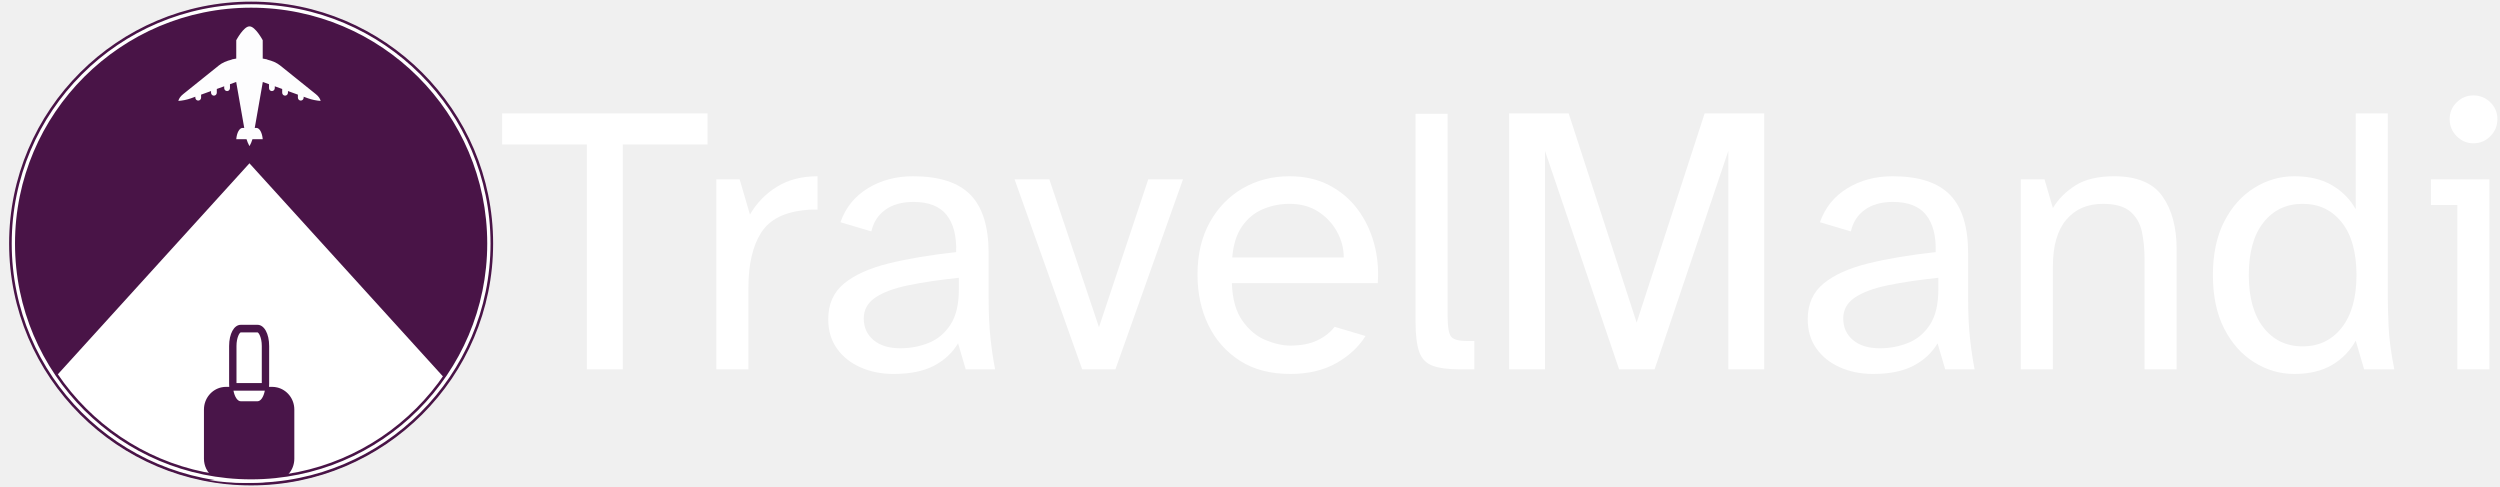
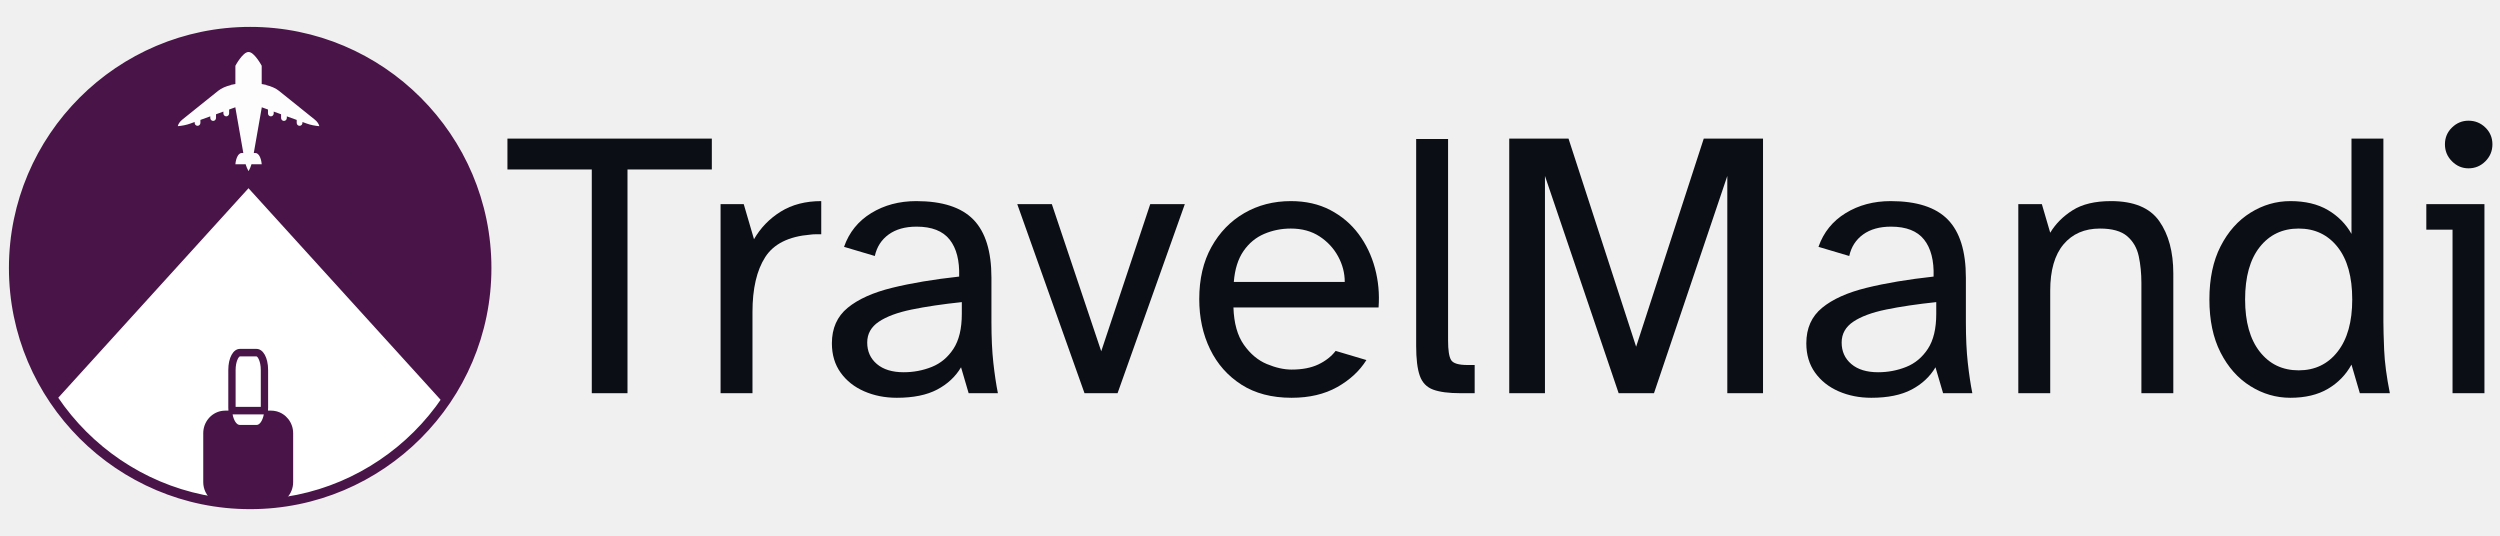
- <svg xmlns="http://www.w3.org/2000/svg" version="1.1" x="0px" y="0px" width="960px" height="187px" viewBox="0 0 960 187" enable-background="new 0 0 960 187" xml:space="preserve">
+ <svg xmlns="http://www.w3.org/2000/svg" version="1.1" x="0px" y="0px" width="700px" height="150px" viewBox="0 0 700 150" enable-background="new 0 0 700 150" xml:space="preserve">
  <g id="Layer_2" display="none">
-     <rect y="-26" display="inline" fill="#491447" width="960" height="240" />
+     <rect x="-130" y="-44.5" display="inline" fill="#491447" width="960" height="240" />
  </g>
  <g id="Layer_1">
    <g>
-       <path fill="#FFFFFF" d="M225.365,141.83V55.472H192.81V43.555h78.893v11.917h-32.554v86.359H225.365z" />
-       <path fill="#FFFFFF" d="M275.077,141.83V68.859h8.945l3.959,13.535c2.541-4.414,5.987-7.967,10.338-10.666    c4.349-2.697,9.555-4.046,15.618-4.046v12.799c-0.685,0-1.393,0-2.127,0c-0.733,0-1.443,0.051-2.126,0.147    c-8.31,0.688-14.103,3.582-17.377,8.68c-3.277,5.102-4.913,12.163-4.913,21.186v31.336H275.077z" />
-       <path fill="#FFFFFF" d="M343.118,143.596c-4.596,0-8.798-0.834-12.611-2.501c-3.813-1.667-6.844-4.069-9.092-7.209    c-2.25-3.138-3.373-6.914-3.373-11.327c0-5.786,2.027-10.347,6.086-13.683c4.055-3.333,9.774-5.907,17.156-7.724    c7.38-1.814,16.007-3.26,25.882-4.34c0.195-6.179-1.026-10.935-3.666-14.27c-2.639-3.333-6.892-5.002-12.757-5.002    c-4.399,0-7.992,1.007-10.778,3.016c-2.787,2.011-4.571,4.781-5.352,8.312l-11.878-3.531c1.955-5.591,5.449-9.93,10.485-13.02    c5.034-3.089,10.826-4.634,17.377-4.634c10.068,0,17.425,2.379,22.07,7.135c4.642,4.758,6.965,12.236,6.965,22.435v17.066    c0,6.083,0.243,11.328,0.733,15.743c0.488,4.413,1.075,8.337,1.76,11.769h-11.292l-2.933-10.004    c-2.151,3.63-5.231,6.499-9.238,8.606C354.652,142.541,349.472,143.596,343.118,143.596z M345.758,133.739    c3.813,0,7.428-0.686,10.851-2.06c3.421-1.372,6.207-3.701,8.359-6.988c2.149-3.285,3.226-7.772,3.226-13.461v-4.561    c-7.43,0.787-13.882,1.743-19.356,2.869c-5.476,1.128-9.703,2.698-12.685,4.708c-2.983,2.011-4.472,4.685-4.472,8.018    c0,3.435,1.247,6.204,3.739,8.312C337.912,132.686,341.359,133.739,345.758,133.739z" />
-       <path fill="#FFFFFF" d="M415.556,141.83l-25.955-72.971h13.345l19.063,56.788l18.917-56.788h13.345l-25.955,72.971H415.556z" />
-       <path fill="#FFFFFF" d="M495.475,143.596c-7.625,0-14.078-1.692-19.357-5.076c-5.279-3.384-9.311-7.945-12.097-13.683    c-2.786-5.737-4.179-12.185-4.179-19.346c0-7.747,1.562-14.44,4.692-20.082c3.128-5.639,7.355-10.004,12.685-13.094    c5.327-3.089,11.313-4.634,17.963-4.634c5.767,0,10.851,1.154,15.25,3.457c4.4,2.305,8.04,5.395,10.925,9.268    c2.883,3.876,4.985,8.264,6.305,13.168c1.32,4.905,1.783,9.955,1.393,15.153h-56.017c0.195,6.083,1.54,10.887,4.032,14.417    c2.493,3.532,5.448,6.009,8.872,7.43c3.421,1.423,6.599,2.134,9.531,2.134c4.106,0,7.552-0.663,10.338-1.987    c2.786-1.324,5.008-3.064,6.672-5.223l11.878,3.531c-2.64,4.218-6.404,7.701-11.292,10.446    C508.183,142.221,502.317,143.596,495.475,143.596z M473.185,98.871h42.82c0-3.432-0.858-6.716-2.567-9.856    c-1.711-3.138-4.106-5.713-7.185-7.724c-3.08-2.009-6.771-3.016-11.071-3.016c-3.618,0-7.039,0.688-10.266,2.06    c-3.225,1.375-5.891,3.582-7.992,6.621C474.822,89.996,473.575,93.968,473.185,98.871z" />
-       <path fill="#FFFFFF" d="M560.728,141.83c-4.597,0-8.139-0.465-10.632-1.398c-2.492-0.93-4.204-2.721-5.132-5.369    c-0.93-2.648-1.393-6.474-1.393-11.475V43.702h12.319v77.826c0,3.729,0.389,6.23,1.172,7.503c0.782,1.276,2.883,1.913,6.306,1.913    h2.786v10.887H560.728z" />
-       <path fill="#FFFFFF" d="M579.498,141.83V43.555h22.875l26.102,80.327l26.102-80.327h22.876v98.276h-13.785V57.972l-28.302,83.858    H621.73l-28.448-83.858v83.858H579.498z" />
-       <path fill="#FFFFFF" d="M719.244,143.596c-4.596,0-8.798-0.834-12.61-2.501c-3.813-1.667-6.844-4.069-9.092-7.209    c-2.25-3.138-3.373-6.914-3.373-11.327c0-5.786,2.028-10.347,6.086-13.683c4.055-3.333,9.774-5.907,17.156-7.724    c7.38-1.814,16.007-3.26,25.882-4.34c0.195-6.179-1.026-10.935-3.666-14.27c-2.64-3.333-6.893-5.002-12.758-5.002    c-4.4,0-7.993,1.007-10.779,3.016c-2.786,2.011-4.571,4.781-5.352,8.312l-11.878-3.531c1.954-5.591,5.448-9.93,10.485-13.02    c5.034-3.089,10.826-4.634,17.378-4.634c10.067,0,17.424,2.379,22.069,7.135c4.642,4.758,6.966,12.236,6.966,22.435v17.066    c0,6.083,0.243,11.328,0.733,15.743c0.488,4.413,1.075,8.337,1.759,11.769H746.96l-2.933-10.004    c-2.152,3.63-5.23,6.499-9.238,8.606C730.779,142.541,725.598,143.596,719.244,143.596z M721.884,133.739    c3.813,0,7.429-0.686,10.851-2.06c3.422-1.372,6.208-3.701,8.359-6.988c2.15-3.285,3.226-7.772,3.226-13.461v-4.561    c-7.431,0.787-13.883,1.743-19.357,2.869c-5.477,1.128-9.704,2.698-12.684,4.708c-2.983,2.011-4.473,4.685-4.473,8.018    c0,3.435,1.247,6.204,3.74,8.312C714.039,132.686,717.485,133.739,721.884,133.739z" />
-       <path fill="#FFFFFF" d="M775.993,141.83V68.859h9.092l3.226,11.034c2.053-3.432,4.935-6.326,8.651-8.68    c3.714-2.354,8.652-3.531,14.811-3.531c8.798,0,15.006,2.574,18.624,7.724c3.616,5.149,5.426,11.894,5.426,20.229v46.195h-12.318    V99.313c0-3.726-0.344-7.183-1.027-10.372c-0.685-3.186-2.177-5.761-4.472-7.724c-2.298-1.961-5.792-2.943-10.485-2.943    c-5.965,0-10.657,2.037-14.078,6.105c-3.423,4.071-5.132,10.03-5.132,17.875v39.576H775.993z" />
-       <path fill="#FFFFFF" d="M880.988,143.596c-5.477,0-10.609-1.497-15.397-4.488c-4.791-2.99-8.629-7.305-11.512-12.946    c-2.885-5.638-4.326-12.48-4.326-20.523c0-8.041,1.441-14.882,4.326-20.523c2.883-5.639,6.721-9.953,11.512-12.946    c4.788-2.99,9.921-4.487,15.397-4.487c5.766,0,10.606,1.154,14.517,3.457c3.909,2.305,6.941,5.37,9.092,9.195v-36.78h12.318    v70.764c0,2.453,0.097,6.058,0.293,10.814c0.195,4.758,0.928,10.323,2.2,16.698h-11.585l-3.225-11.034    c-2.152,3.923-5.184,7.038-9.092,9.342C891.594,142.442,886.754,143.596,880.988,143.596z M884.213,133.003    c6.255,0,11.267-2.402,15.031-7.209c3.762-4.804,5.646-11.523,5.646-20.156c0-8.728-1.884-15.47-5.646-20.228    c-3.764-4.756-8.776-7.135-15.031-7.135c-6.257,0-11.268,2.379-15.03,7.135c-3.765,4.759-5.646,11.5-5.646,20.228    c0,8.632,1.88,15.352,5.646,20.156C872.945,130.601,877.956,133.003,884.213,133.003z" />
-       <path fill="#FFFFFF" d="M943.603,141.83V78.716h-10.118v-9.857h22.436v72.971H943.603z M949.761,55.03    c-2.444,0-4.571-0.905-6.379-2.722c-1.81-1.814-2.713-3.995-2.713-6.547c0-2.549,0.903-4.708,2.713-6.473    c1.808-1.765,3.935-2.648,6.379-2.648c2.541,0,4.715,0.883,6.525,2.648c1.808,1.765,2.713,3.924,2.713,6.473    c0,2.551-0.906,4.733-2.713,6.547C954.477,54.125,952.302,55.03,949.761,55.03z" />
+       <path fill="#0B0E15" d="M165.699,110.098V47.453h-23.615v-8.645h57.229v8.645h-23.615v62.645H165.699z" />
+       <path fill="#0B0E15" d="M201.76,110.098V57.164h6.489l2.872,9.818c1.843-3.202,4.343-5.779,7.499-7.737    c3.155-1.956,6.931-2.935,11.329-2.935v9.285c-0.497,0-1.01,0-1.543,0c-0.532,0-1.047,0.037-1.542,0.107    c-6.028,0.499-10.23,2.598-12.605,6.296c-2.377,3.701-3.564,8.823-3.564,15.368v22.731H201.76z" />
+       <path fill="#0B0E15" d="M251.118,111.379c-3.334,0-6.382-0.605-9.148-1.814c-2.766-1.209-4.965-2.952-6.595-5.23    c-1.632-2.276-2.447-5.016-2.447-8.217c0-4.197,1.471-7.506,4.414-9.926c2.942-2.418,7.09-4.285,12.445-5.603    c5.354-1.316,11.611-2.365,18.775-3.148c0.141-4.482-0.745-7.932-2.659-10.351c-1.914-2.418-4.999-3.629-9.254-3.629    c-3.191,0-5.797,0.73-7.818,2.188c-2.021,1.459-3.316,3.468-3.883,6.029l-8.617-2.561c1.418-4.056,3.953-7.203,7.606-9.445    c3.651-2.241,7.853-3.361,12.605-3.361c7.303,0,12.64,1.726,16.009,5.176c3.367,3.452,5.052,8.876,5.052,16.275v12.379    c0,4.413,0.176,8.218,0.532,11.42c0.354,3.201,0.78,6.048,1.277,8.537h-8.191l-2.128-7.257c-1.56,2.633-3.795,4.714-6.701,6.243    C259.484,110.613,255.726,111.379,251.118,111.379z M253.032,104.228c2.766,0,5.388-0.497,7.872-1.494    c2.482-0.995,4.503-2.685,6.063-5.069c1.559-2.383,2.34-5.638,2.34-9.765v-3.309c-5.39,0.571-10.07,1.264-14.041,2.081    c-3.972,0.818-7.039,1.957-9.201,3.415c-2.164,1.459-3.244,3.398-3.244,5.816c0,2.492,0.904,4.5,2.712,6.03    C247.341,103.464,249.841,104.228,253.032,104.228z" />
+       <path fill="#0B0E15" d="M303.664,110.098l-18.828-52.933h9.68l13.828,41.194l13.722-41.194h9.68l-18.828,52.933H303.664z" />
+       <path fill="#0B0E15" d="M361.637,111.379c-5.531,0-10.212-1.227-14.041-3.682c-3.829-2.455-6.754-5.763-8.775-9.926    c-2.021-4.162-3.031-8.839-3.031-14.034c0-5.62,1.133-10.475,3.404-14.567c2.269-4.09,5.335-7.257,9.202-9.498    c3.864-2.241,8.207-3.361,13.031-3.361c4.184,0,7.872,0.837,11.062,2.508c3.192,1.672,5.832,3.913,7.925,6.723    c2.091,2.812,3.616,5.995,4.574,9.552c0.957,3.558,1.293,7.222,1.011,10.992h-40.635c0.141,4.413,1.117,7.897,2.925,10.458    c1.809,2.562,3.952,4.359,6.436,5.39c2.481,1.032,4.787,1.548,6.914,1.548c2.978,0,5.478-0.481,7.499-1.441    s3.633-2.223,4.84-3.788l8.617,2.561c-1.915,3.06-4.645,5.586-8.191,7.578C370.856,110.381,366.6,111.379,361.637,111.379z     M345.469,78.935h31.061c0-2.489-0.622-4.872-1.862-7.15c-1.241-2.276-2.978-4.144-5.212-5.603    c-2.234-1.457-4.912-2.188-8.031-2.188c-2.624,0-5.106,0.499-7.447,1.494c-2.34,0.997-4.273,2.598-5.797,4.803    C346.656,72.497,345.751,75.379,345.469,78.935z" />
+       <path fill="#0B0E15" d="M408.972,110.098c-3.335,0-5.904-0.337-7.713-1.014c-1.808-0.675-3.05-1.974-3.723-3.895    c-0.675-1.921-1.011-4.696-1.011-8.324V38.915h8.936v56.455c0,2.705,0.282,4.519,0.85,5.443c0.567,0.926,2.091,1.387,4.575,1.387    h2.021v7.897H408.972z" />
+       <path fill="#0B0E15" d="M422.588,110.098V38.809h16.594l18.935,58.269l18.935-58.269h16.594v71.289h-10V49.267l-20.53,60.831    h-9.893l-20.636-60.831v60.831H422.588z" />
+       <path fill="#0B0E15" d="M523.96,111.379c-3.334,0-6.382-0.605-9.148-1.814c-2.766-1.209-4.965-2.952-6.596-5.23    c-1.632-2.276-2.447-5.016-2.447-8.217c0-4.197,1.471-7.506,4.415-9.926c2.941-2.418,7.09-4.285,12.445-5.603    c5.353-1.316,11.611-2.365,18.775-3.148c0.142-4.482-0.744-7.932-2.659-10.351c-1.915-2.418-5-3.629-9.255-3.629    c-3.192,0-5.798,0.73-7.819,2.188c-2.021,1.459-3.316,3.468-3.882,6.029l-8.616-2.561c1.418-4.056,3.952-7.203,7.606-9.445    c3.652-2.241,7.854-3.361,12.606-3.361c7.303,0,12.64,1.726,16.009,5.176c3.367,3.452,5.053,8.876,5.053,16.275v12.379    c0,4.413,0.176,8.218,0.532,11.42c0.354,3.201,0.78,6.048,1.276,8.537h-8.19l-2.128-7.257c-1.561,2.633-3.794,4.714-6.701,6.243    C532.327,110.613,528.569,111.379,523.96,111.379z M525.875,104.228c2.766,0,5.389-0.497,7.872-1.494    c2.482-0.995,4.503-2.685,6.064-5.069c1.559-2.383,2.34-5.638,2.34-9.765v-3.309c-5.39,0.571-10.071,1.264-14.042,2.081    c-3.973,0.818-7.039,1.957-9.201,3.415c-2.164,1.459-3.245,3.398-3.245,5.816c0,2.492,0.905,4.5,2.713,6.03    C520.184,103.464,522.684,104.228,525.875,104.228z" />
+       <path fill="#0B0E15" d="M565.126,110.098V57.164h6.596l2.34,8.004c1.489-2.49,3.579-4.589,6.275-6.297    c2.694-1.708,6.276-2.561,10.744-2.561c6.382,0,10.885,1.867,13.51,5.603c2.623,3.735,3.936,8.628,3.936,14.674v33.51h-8.935    V79.256c0-2.703-0.249-5.211-0.745-7.524c-0.497-2.311-1.579-4.179-3.244-5.603c-1.667-1.423-4.202-2.135-7.606-2.135    c-4.327,0-7.731,1.477-10.212,4.429c-2.483,2.953-3.723,7.276-3.723,12.966v28.708H565.126z" />
+       <path fill="#0B0E15" d="M641.289,111.379c-3.973,0-7.696-1.086-11.169-3.256c-3.476-2.169-6.26-5.299-8.351-9.391    c-2.093-4.09-3.138-9.053-3.138-14.888c0-5.833,1.046-10.795,3.138-14.887c2.091-4.09,4.875-7.22,8.351-9.391    c3.473-2.169,7.197-3.255,11.169-3.255c4.183,0,7.694,0.837,10.531,2.508c2.835,1.672,5.035,3.895,6.596,6.67v-26.68h8.935v51.332    c0,1.78,0.07,4.394,0.212,7.844c0.142,3.451,0.673,7.488,1.596,12.113h-8.404l-2.34-8.004c-1.561,2.846-3.76,5.106-6.596,6.777    C648.983,110.542,645.472,111.379,641.289,111.379z M643.629,103.695c4.538,0,8.173-1.743,10.903-5.23    c2.729-3.485,4.095-8.359,4.095-14.621c0-6.331-1.366-11.222-4.095-14.674c-2.731-3.45-6.366-5.176-10.903-5.176    c-4.539,0-8.174,1.726-10.903,5.176c-2.731,3.452-4.096,8.342-4.096,14.674c0,6.262,1.364,11.136,4.096,14.621    C635.455,101.952,639.09,103.695,643.629,103.695z" />
+       <path fill="#0B0E15" d="M686.71,110.098V64.315h-7.34v-7.15h16.275v52.933H686.71z M691.177,47.133    c-1.773,0-3.316-0.657-4.627-1.974c-1.313-1.316-1.968-2.898-1.968-4.749c0-1.849,0.655-3.415,1.968-4.696    c1.311-1.281,2.854-1.921,4.627-1.921c1.843,0,3.421,0.64,4.733,1.921c1.311,1.281,1.968,2.846,1.968,4.696    c0,1.851-0.657,3.433-1.968,4.749C694.598,46.476,693.021,47.133,691.177,47.133z" />
    </g>
    <g>
-       <ellipse fill="#491447" cx="96.431" cy="93.642" rx="92.431" ry="92.517" />
-       <path fill="#FFFFFF" d="M126.19,96.196L95.827,62.759v-0.096L65.465,96.1l-44.899,49.445    c13.835,20.228,35.585,34.564,60.766,38.503l14.495,0.015v0.096l14.495-0.015c25.181-3.938,46.932-18.275,60.766-38.503    L126.19,96.196z" />
-       <path fill="#491549" d="M106.445,148.784c-0.614-0.145-1.25-0.229-1.907-0.229h-1.23c0.031-0.41,0.047-0.795,0.047-1.166v-14.511    c0-4.723-1.885-8.15-4.481-8.15h-6.412c-2.596,0-4.481,3.427-4.481,8.15v14.511c0,0.376,0.017,0.76,0.047,1.166H86.8    c-0.566,0-1.118,0.06-1.653,0.168c-3.893,0.791-6.83,4.316-6.83,8.549v18.887c0,1.361,0.312,2.644,0.853,3.792    c0.764,1.62,2.001,2.961,3.525,3.832c1.216,0.695,2.614,1.093,4.105,1.093h17.738c1.469,0,2.846-0.389,4.049-1.065    c1.737-0.975,3.109-2.553,3.841-4.465c0.378-0.988,0.593-2.061,0.593-3.187v-18.887    C113.022,153.133,110.211,149.674,106.445,148.784z M90.811,132.879c0-3.384,1.241-5.244,1.653-5.244h6.412    c0.411,0,1.653,1.86,1.653,5.244v14.223h-9.718V132.879z M98.876,154.087h-6.412c-1.267,0-2.351-1.683-2.817-4.079h12.046    C101.226,152.403,100.143,154.087,98.876,154.087z" />
+       <ellipse fill="#491447" cx="70.049" cy="75.142" rx="67.049" ry="67.112" />
+       <path fill="#FFFFFF" d="M91.637,76.995L69.612,52.739v-0.07L47.587,76.925l-32.57,35.867c10.036,14.673,25.814,25.073,44.08,27.93    l10.515,0.011v0.07l10.515-0.011c18.266-2.857,34.044-13.257,44.08-27.93L91.637,76.995z" />
+       <path fill="#491549" d="M77.314,115.142c-0.445-0.105-0.907-0.166-1.383-0.166h-0.892c0.022-0.298,0.034-0.577,0.034-0.846    v-10.526c0-3.426-1.367-5.912-3.25-5.912h-4.651c-1.883,0-3.25,2.486-3.25,5.912v10.526c0,0.272,0.012,0.551,0.034,0.846h-0.892    c-0.411,0-0.811,0.043-1.199,0.122c-2.824,0.574-4.955,3.131-4.955,6.201V135c0,0.987,0.226,1.918,0.619,2.75    c0.554,1.175,1.451,2.148,2.557,2.78c0.882,0.504,1.896,0.793,2.978,0.793h12.867c1.065,0,2.064-0.282,2.937-0.772    c1.26-0.708,2.255-1.852,2.786-3.239c0.274-0.717,0.43-1.495,0.43-2.312v-13.7C82.085,118.297,80.046,115.788,77.314,115.142z     M65.973,103.604c0-2.455,0.9-3.804,1.199-3.804h4.651c0.298,0,1.199,1.349,1.199,3.804v10.318h-7.049V103.604z M71.823,118.989    h-4.651c-0.919,0-1.705-1.221-2.044-2.959h8.738C73.528,117.768,72.742,118.989,71.823,118.989z" />
      <g>
-         <path fill="#FFFFFF" stroke="#491447" stroke-miterlimit="10" d="M96.431,185.895C45.464,185.895,4,144.452,4,93.51     S45.464,1.125,96.431,1.125s92.431,41.444,92.431,92.385S147.397,185.895,96.431,185.895z M96.431,3.45     C46.712,3.45,6.262,43.851,6.262,93.51s40.449,90.061,90.168,90.061c49.719,0,90.169-40.401,90.169-90.061     S146.15,3.45,96.431,3.45z" />
+         <g>
+           <path fill="#491447" d="M70.049,142.063C33.078,142.063,3,111.999,3,75.046S33.078,8.03,70.049,8.03      s67.049,30.063,67.049,67.016S107.02,142.063,70.049,142.063z M70.049,9.716c-36.066,0-65.408,29.307-65.408,65.33      s29.342,65.33,65.408,65.33c36.066,0,65.408-29.307,65.408-65.33S106.116,9.716,70.049,9.716z" />
+           <path fill="#491447" d="M70.049,142.563c-37.247,0-67.549-30.288-67.549-67.516C2.5,37.817,32.803,7.53,70.049,7.53      s67.549,30.288,67.549,67.517C137.599,112.274,107.296,142.563,70.049,142.563z M70.049,8.53C33.354,8.53,3.5,38.369,3.5,75.046      s29.854,66.516,66.549,66.516s66.549-29.839,66.549-66.516S106.745,8.53,70.049,8.53z M70.049,140.877      c-36.342,0-65.908-29.531-65.908-65.831c0-36.299,29.566-65.83,65.908-65.83s65.908,29.531,65.908,65.83      C135.958,111.346,106.391,140.877,70.049,140.877z M70.049,10.216c-35.791,0-64.908,29.083-64.908,64.83      s29.118,64.831,64.908,64.831s64.908-29.083,64.908-64.831S105.84,10.216,70.049,10.216z" />
+         </g>
      </g>
-       <path fill="#FFFFFF" d="M94.001,185.457c4.617,0,9.15-0.365,13.576-1.064l-27.331-0.03    C84.729,185.08,89.322,185.457,94.001,185.457z" />
-       <path fill="#FDFDFE" d="M121.333,36.195l-4.503-3.617l-9.298-7.469c-1.244-0.999-2.954-1.739-4.878-2.202    c-0.012-0.03-0.029-0.06-0.041-0.091c-0.564-0.121-1.144-0.229-1.73-0.33v-2.382v-1.186v-3.483c0,0-2.832-5.306-5.045-5.306    c-0.012,0-0.023,0.002-0.035,0.003c-0.012,0-0.024-0.003-0.035-0.003c-2.213,0-5.045,5.306-5.045,5.306v3.483v1.186v2.382    c-0.586,0.101-1.166,0.209-1.73,0.33c-0.013,0.03-0.029,0.06-0.041,0.091c-1.924,0.463-3.634,1.203-4.878,2.202l-9.298,7.469    l-4.503,3.617c-0.994,0.799-1.573,1.675-1.791,2.563c1.683-0.135,3.337-0.46,4.833-1.001l1.693-0.612v0.343    c0,0.628,0.495,1.137,1.107,1.137c0.611,0,1.107-0.509,1.107-1.137v-1.144l3.815-1.38v0.629c0,0.628,0.495,1.137,1.107,1.137    c0.611,0,1.107-0.509,1.107-1.137v-1.429l2.845-1.029v0.701c0,0.628,0.495,1.137,1.107,1.137c0.611,0,1.107-0.509,1.107-1.137    v-1.502l2.416-0.874v0.365l0.027-0.022l2.957,16.876l0.077,0.437l-0.639,0.002c-1.219,0.004-2.224,1.879-2.421,4.341l3.939-0.012    c0.282,0.918,0.643,1.785,1.085,2.579c0.007-0.013,0.013-0.027,0.02-0.04c0.007,0.013,0.013,0.027,0.02,0.04    c0.005-0.009,0.01-0.019,0.015-0.028c0.005,0.009,0.01,0.019,0.015,0.028c0.007-0.013,0.013-0.027,0.02-0.04    c0.007,0.013,0.013,0.027,0.02,0.04c0.442-0.794,0.803-1.661,1.085-2.579l3.939,0.012c-0.197-2.462-1.202-4.337-2.421-4.341    l-0.639-0.002l0.077-0.437l2.957-16.876l0.027,0.022v-0.365l2.416,0.874v1.502c0,0.628,0.495,1.137,1.107,1.137    c0.611,0,1.107-0.509,1.107-1.137v-0.701l2.845,1.029v1.429c0,0.628,0.495,1.137,1.107,1.137c0.611,0,1.107-0.509,1.107-1.137    v-0.629l3.815,1.38v1.144c0,0.628,0.495,1.137,1.107,1.137c0.611,0,1.107-0.509,1.107-1.137v-0.343l1.693,0.612    c1.496,0.541,3.15,0.866,4.833,1.001C122.906,37.87,122.327,36.994,121.333,36.195z" />
+       <path fill="#FDFDFE" d="M88.113,33.47l-3.267-2.624l-6.745-5.418c-0.903-0.725-2.143-1.261-3.539-1.597    c-0.009-0.022-0.021-0.044-0.03-0.066c-0.409-0.088-0.83-0.166-1.255-0.239v-1.728v-0.86V18.41c0,0-2.054-3.849-3.659-3.849    c-0.008,0-0.017,0.002-0.025,0.002c-0.008,0-0.017-0.002-0.025-0.002c-1.605,0-3.659,3.849-3.659,3.849v2.526v0.86v1.728    c-0.425,0.074-0.846,0.152-1.255,0.239c-0.009,0.022-0.021,0.044-0.03,0.066c-1.396,0.336-2.636,0.872-3.539,1.597l-6.745,5.418    l-3.267,2.624c-0.721,0.579-1.141,1.215-1.299,1.859c1.221-0.098,2.421-0.333,3.506-0.726l1.228-0.444v0.249    c0,0.455,0.359,0.825,0.803,0.825s0.803-0.369,0.803-0.825v-0.83l2.767-1.001v0.456c0,0.455,0.359,0.825,0.803,0.825    c0.443,0,0.803-0.369,0.803-0.825v-1.037l2.064-0.747v0.509c0,0.455,0.359,0.825,0.803,0.825c0.443,0,0.803-0.369,0.803-0.825    v-1.089l1.753-0.634V30.3l0.02-0.016l2.145,12.242l0.056,0.317l-0.464,0.001c-0.884,0.003-1.613,1.363-1.756,3.149l2.857-0.009    c0.205,0.666,0.466,1.295,0.787,1.871c0.005-0.009,0.01-0.019,0.015-0.029c0.005,0.009,0.01,0.02,0.015,0.029    c0.004-0.007,0.007-0.014,0.011-0.02c0.004,0.007,0.007,0.014,0.011,0.02c0.005-0.009,0.01-0.019,0.015-0.029    c0.005,0.009,0.01,0.02,0.015,0.029c0.321-0.576,0.582-1.205,0.787-1.871l2.857,0.009c-0.143-1.786-0.872-3.146-1.756-3.149    l-0.464-0.001l0.056-0.317l2.145-12.242l0.02,0.016v-0.265l1.753,0.634v1.089c0,0.455,0.359,0.825,0.803,0.825    c0.443,0,0.803-0.369,0.803-0.825V31.25l2.064,0.747v1.037c0,0.455,0.359,0.825,0.803,0.825c0.443,0,0.803-0.369,0.803-0.825    v-0.456l2.767,1.001v0.83c0,0.455,0.359,0.825,0.803,0.825s0.803-0.369,0.803-0.825v-0.249l1.228,0.444    c1.085,0.393,2.285,0.628,3.506,0.726C89.255,34.685,88.835,34.049,88.113,33.47z" />
    </g>
-     <line fill="none" x1="221.526" y1="109.914" x2="223.526" y2="109.783" />
-     <line fill="none" x1="0" y1="93.642" x2="2.333" y2="93.642" />
+     <line fill="none" x1="91.526" y1="91.414" x2="93.526" y2="91.283" />
+     <line fill="none" x1="-130" y1="75.142" x2="-127.667" y2="75.142" />
  </g>
</svg>
